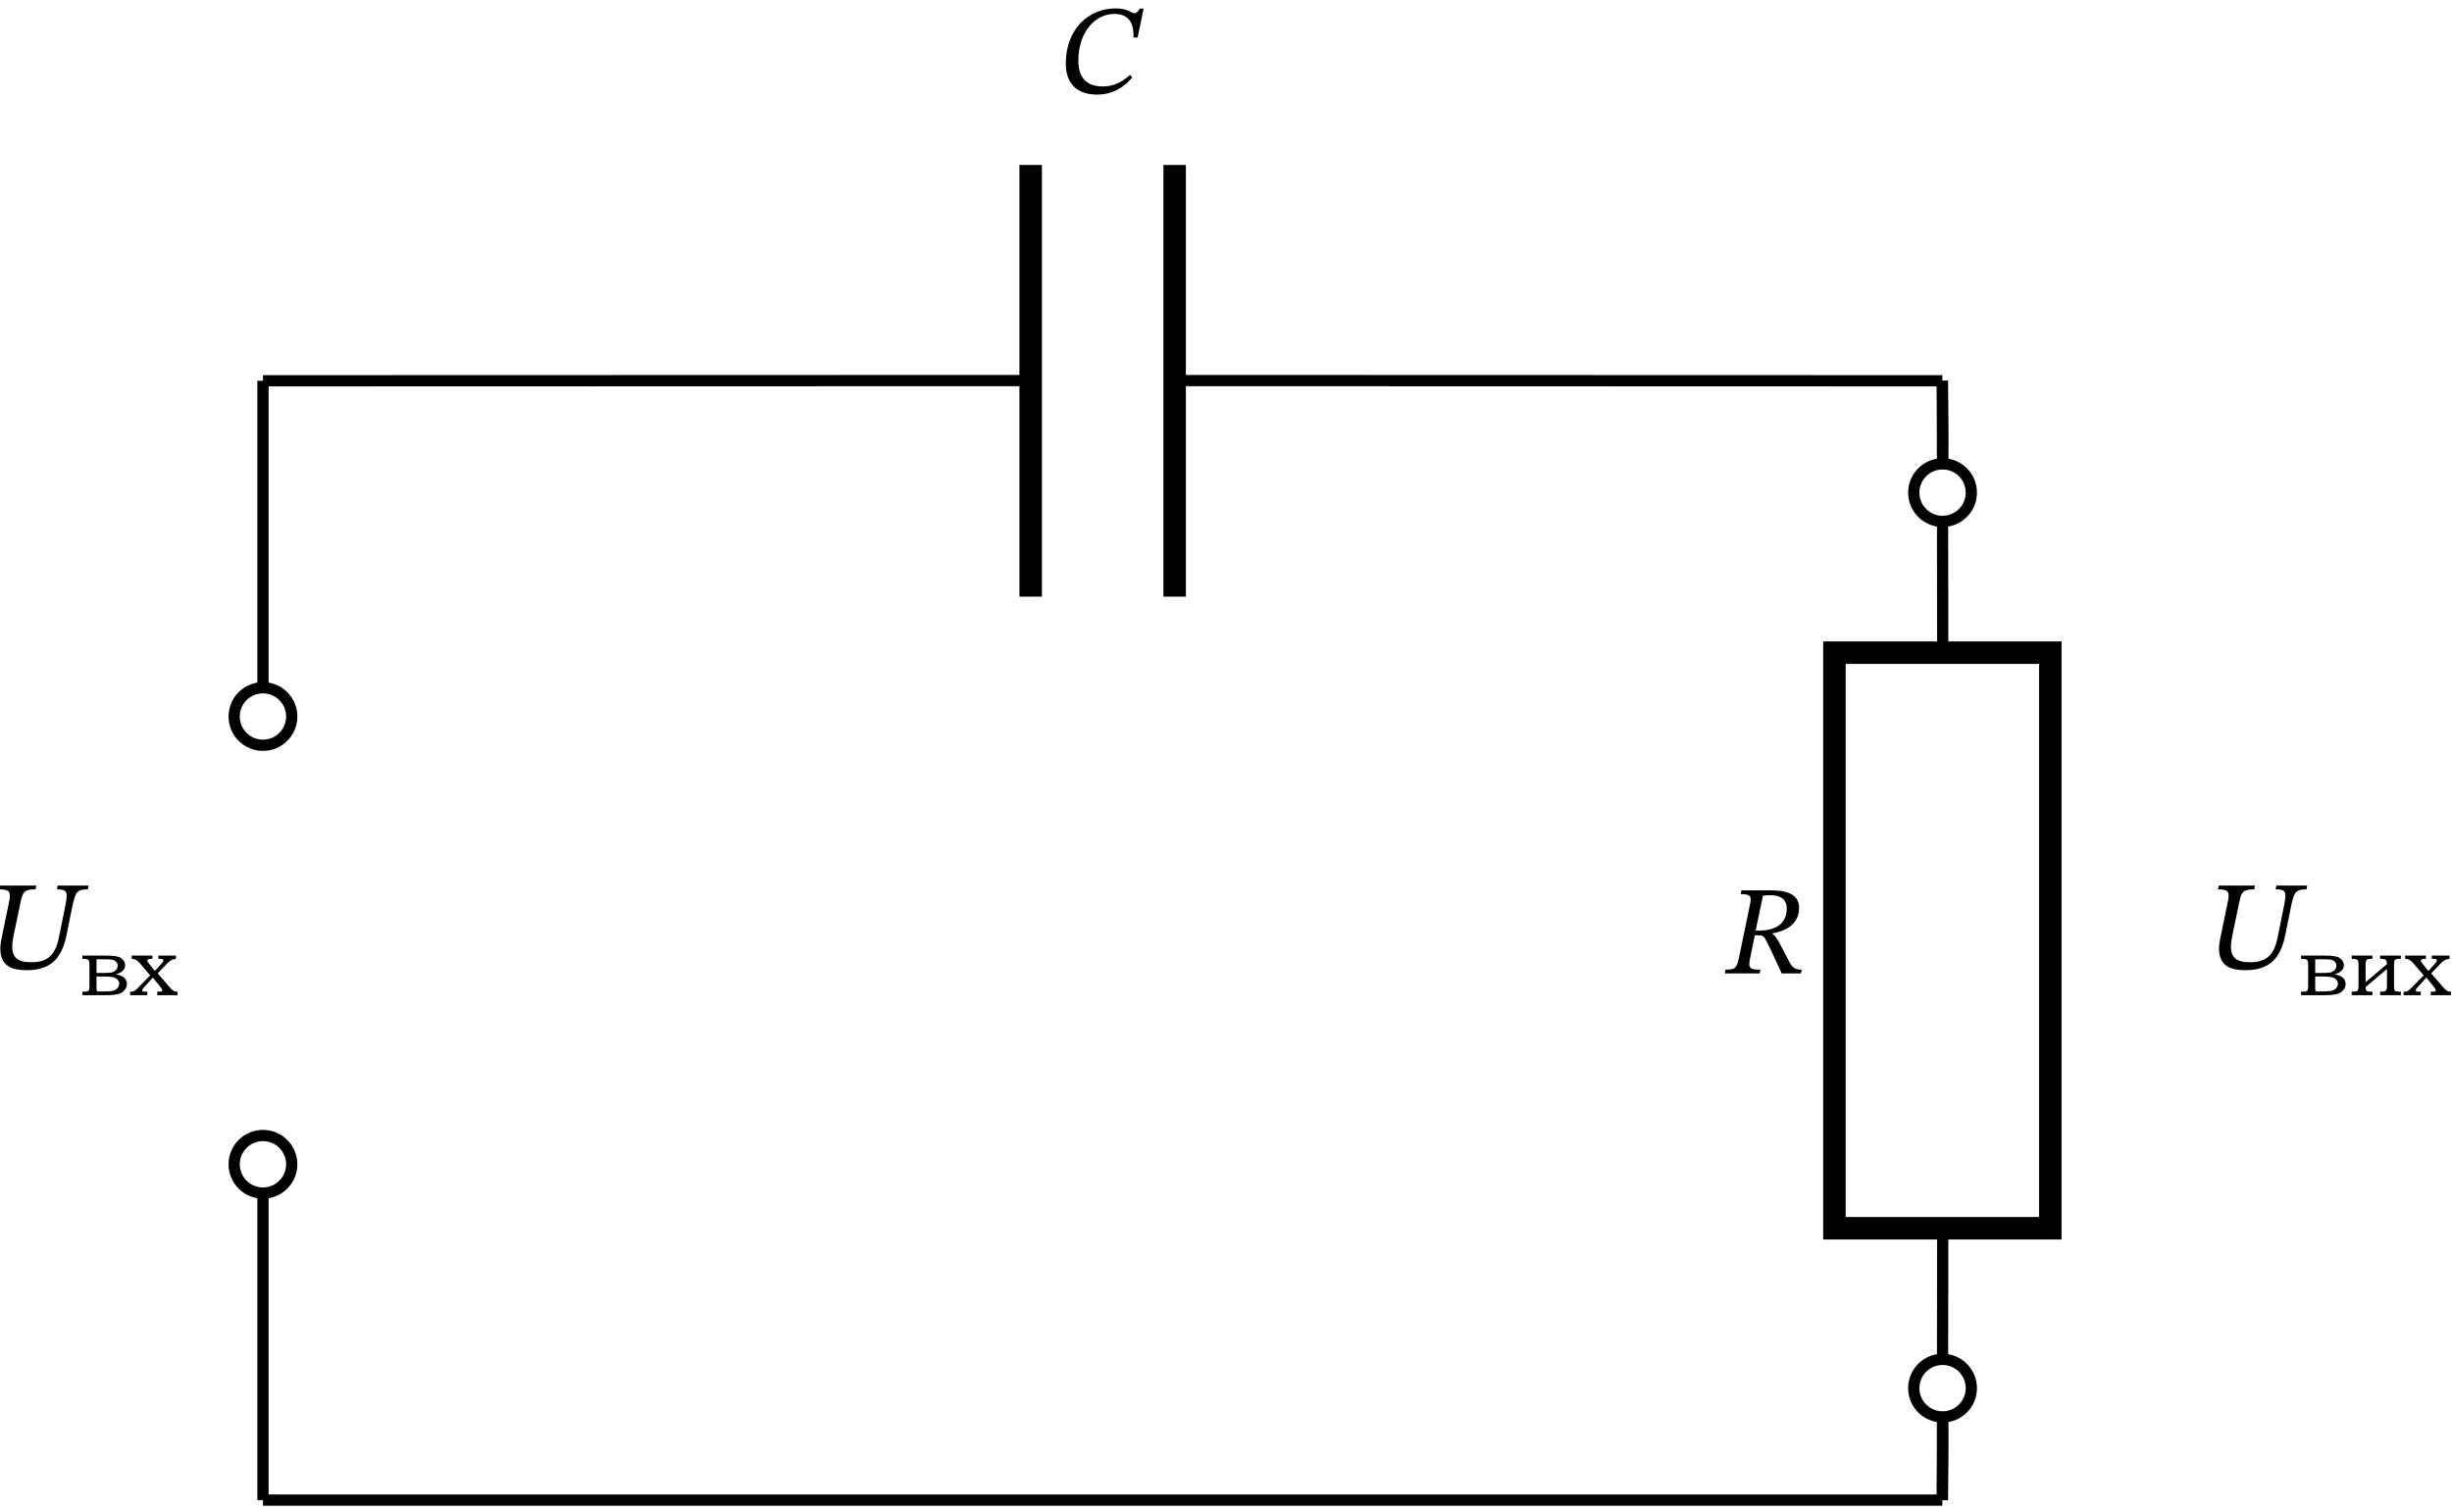
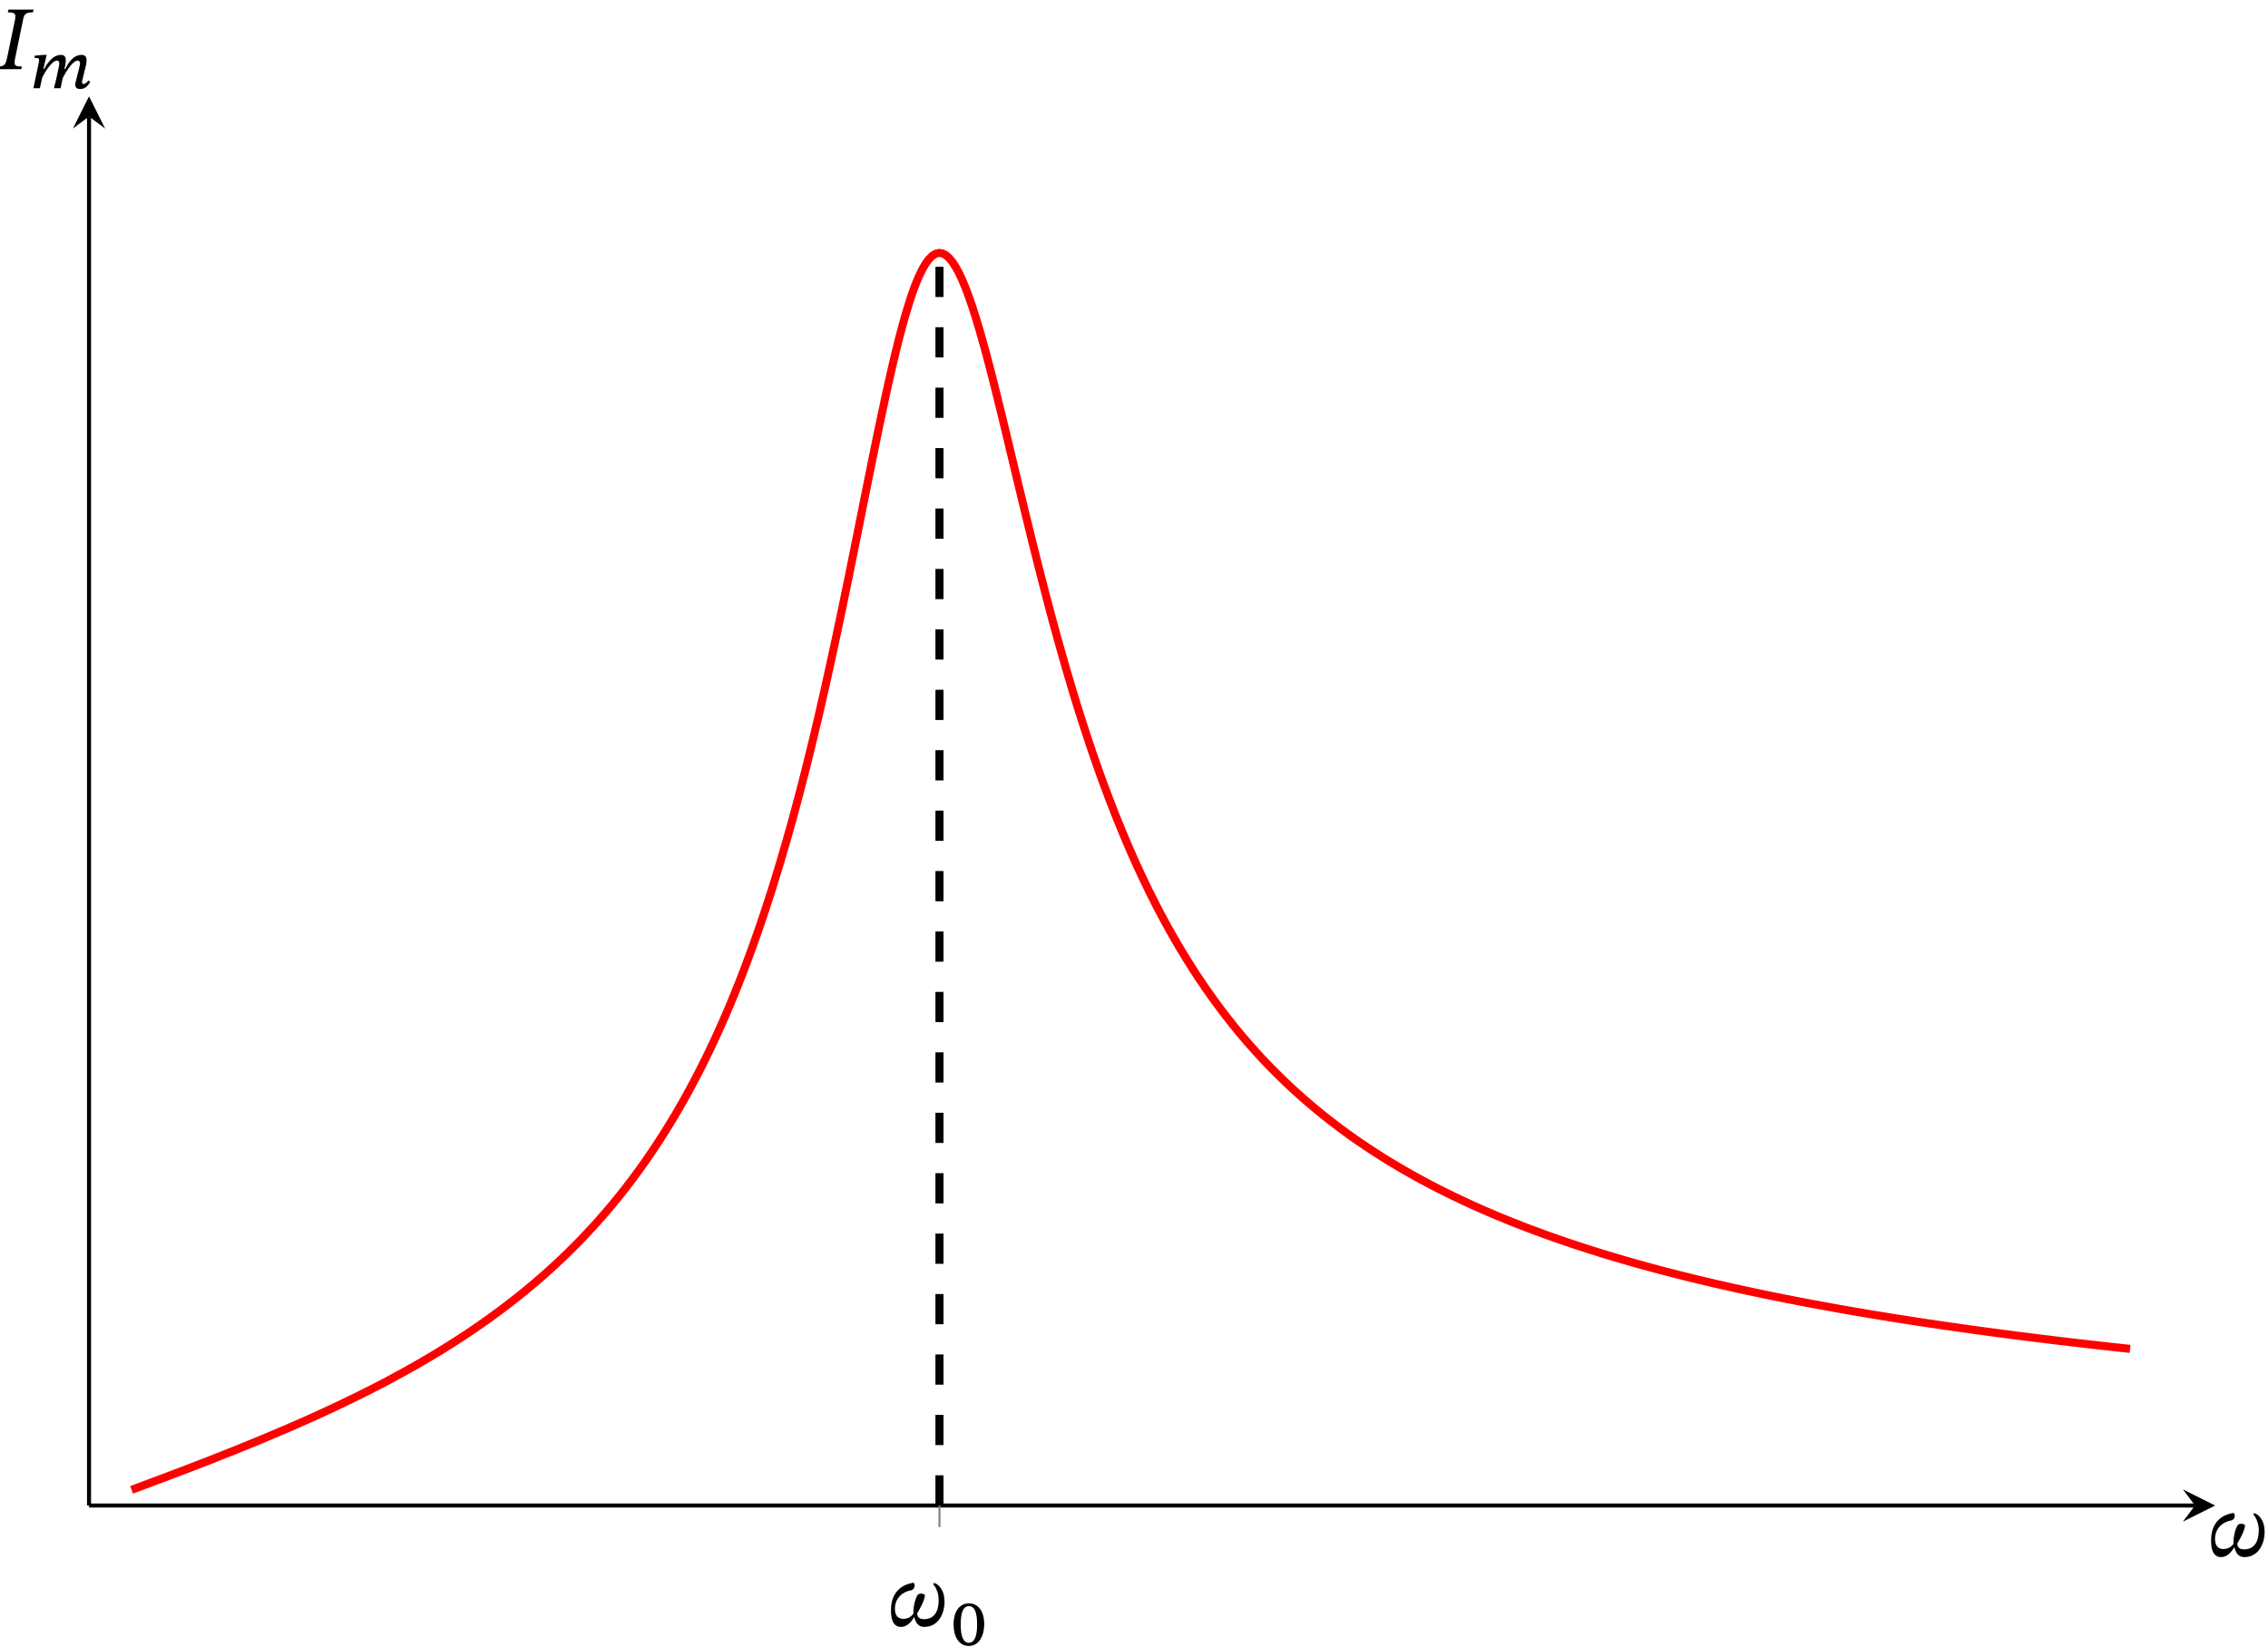
- <svg xmlns="http://www.w3.org/2000/svg" xmlns:xlink="http://www.w3.org/1999/xlink" width="173.844pt" height="107.2pt" viewBox="0 0 173.844 107.2" version="1.2">
+ <svg xmlns="http://www.w3.org/2000/svg" xmlns:xlink="http://www.w3.org/1999/xlink" width="224.316pt" height="162.892pt" viewBox="0 0 224.316 162.892" version="1.2">
  <defs>
    <g>
      <symbol overflow="visible" id="glyph0-0">
        <path style="stroke:none;" d="M 5.344 1.516 L 5.344 -7.047 L 0.094 -7.047 L 0.094 1.516 Z M 4.875 1.047 L 0.547 1.047 L 0.547 -6.578 L 4.875 -6.578 Z M 2.875 -1.531 L 2.875 -1.672 C 2.875 -2.641 4.312 -3.344 4.312 -4.656 C 4.312 -5.594 3.531 -6 2.656 -6 C 1.75 -6 1.125 -5.484 1.125 -4.766 C 1.125 -4.344 1.297 -4.141 1.594 -4.141 C 1.797 -4.141 1.984 -4.25 1.984 -4.531 C 1.984 -4.875 1.797 -4.875 1.797 -5.172 C 1.797 -5.453 2.047 -5.656 2.578 -5.656 C 3.141 -5.656 3.5 -5.344 3.5 -4.641 C 3.5 -3.25 2.516 -2.922 2.516 -1.766 L 2.516 -1.531 Z M 3.203 -0.438 C 3.203 -0.703 3.016 -0.953 2.703 -0.953 C 2.375 -0.953 2.172 -0.719 2.172 -0.438 C 2.172 -0.141 2.344 0.078 2.703 0.078 C 3.016 0.078 3.203 -0.141 3.203 -0.438 Z M 3.203 -0.438 " />
      </symbol>
      <symbol overflow="visible" id="glyph0-1">
-         <path style="stroke:none;" d="M 5.078 -1.297 C 4.484 -0.75 3.859 -0.484 3.156 -0.484 C 1.969 -0.484 1.422 -1.125 1.422 -2.328 C 1.422 -4.297 2.578 -5.625 3.969 -5.625 C 4.859 -5.625 5.375 -5.141 5.328 -3.953 L 5.625 -3.953 L 6.047 -6 L 5.781 -6 C 5.641 -5.797 5.547 -5.672 5.406 -5.672 C 5.188 -5.672 4.953 -6.016 4.047 -6.016 C 2.219 -6.016 0.531 -4.625 0.531 -2.094 C 0.531 -0.922 1.109 0.094 2.734 0.094 C 3.859 0.094 4.641 -0.406 5.25 -1.125 Z M 5.078 -1.297 " />
+         <path style="stroke:none;" d="M 2.875 -1.25 C 3.25 -1.859 3.594 -2.562 3.641 -3.031 C 3.641 -3.109 3.469 -3.203 3.281 -3.203 C 3.141 -3.203 2.969 -3.156 2.922 -3.078 C 2.641 -2.641 2.5 -1.844 2.5 -1.469 C 2.5 -1.391 2.5 -1.297 2.5 -1.219 C 2.375 -1.047 2.078 -0.703 1.5 -0.703 C 1.047 -0.703 0.672 -0.953 0.672 -1.703 C 0.672 -2.656 1.312 -3.359 2.281 -3.531 C 2.484 -3.578 2.625 -3.781 2.625 -3.984 C 2.625 -4.109 2.578 -4.203 2.516 -4.281 C 0.766 -4 0.281 -2.734 0.281 -1.562 C 0.281 -0.578 0.531 0.094 1.281 0.094 C 1.844 0.094 2.266 -0.359 2.562 -0.859 L 2.594 -0.859 C 2.75 -0.234 3.047 0.094 3.562 0.094 C 4.984 0.094 5.578 -1.234 5.578 -2.406 C 5.578 -3.641 4.891 -4.203 4.531 -4.25 L 4.453 -4.125 C 4.609 -3.984 5 -3.406 5 -2.547 C 5 -1.469 4.578 -0.672 3.547 -0.672 C 3.016 -0.672 2.875 -0.953 2.875 -1.25 Z M 2.875 -1.25 " />
      </symbol>
      <symbol overflow="visible" id="glyph0-2">
-         <path style="stroke:none;" d="M 5.188 -4.656 C 5.188 -5.531 4.453 -5.891 3.203 -5.891 L 1.094 -5.891 L 1.047 -5.625 C 1.766 -5.625 1.812 -5.453 1.719 -4.953 L 0.922 -1.109 C 0.766 -0.359 0.641 -0.266 -0.031 -0.266 L -0.078 0 L 2.391 0 L 2.438 -0.266 C 1.672 -0.266 1.562 -0.375 1.719 -1.109 L 2.047 -2.703 L 2.25 -2.703 C 2.562 -2.703 2.688 -2.656 2.812 -2.406 C 3.094 -1.859 3.281 -1.484 3.953 0 L 5.312 0 L 5.375 -0.266 C 4.953 -0.266 4.75 -0.375 4.547 -0.719 C 3.812 -2.109 3.625 -2.578 3.312 -2.797 L 3.312 -2.844 C 4.094 -2.984 5.188 -3.391 5.188 -4.656 Z M 2.625 -5.516 C 2.828 -5.531 2.922 -5.547 3.141 -5.547 C 4.031 -5.547 4.312 -5.109 4.312 -4.625 C 4.312 -3.469 3.469 -3.062 2.391 -3.031 L 2.109 -3.047 Z M 2.625 -5.516 " />
-       </symbol>
-       <symbol overflow="visible" id="glyph0-3">
-         <path style="stroke:none;" d="M 7.188 -5.891 L 5 -5.891 L 4.953 -5.625 C 5.703 -5.625 5.734 -5.422 5.547 -4.469 L 5.094 -2.219 C 4.844 -0.984 4.312 -0.453 3.141 -0.453 C 2.141 -0.453 1.781 -0.812 1.781 -1.578 C 1.781 -1.75 1.812 -2.016 1.859 -2.25 L 2.391 -4.797 C 2.531 -5.469 2.688 -5.625 3.438 -5.625 L 3.484 -5.891 L 0.922 -5.891 L 0.859 -5.625 C 1.562 -5.625 1.703 -5.469 1.578 -4.828 L 1.047 -2.25 C 0.984 -1.953 0.938 -1.672 0.938 -1.438 C 0.938 -0.375 1.5 0.109 2.797 0.109 C 4.5 0.109 5.281 -0.703 5.625 -2.344 L 6.062 -4.5 C 6.266 -5.422 6.375 -5.625 7.141 -5.625 Z M 7.188 -5.891 " />
+         <path style="stroke:none;" d="M 0.938 -1.172 C 0.766 -0.391 0.656 -0.266 -0.062 -0.266 L -0.109 0 L 2.328 0 L 2.391 -0.266 C 1.828 -0.266 1.672 -0.328 1.672 -0.656 C 1.672 -0.797 1.688 -0.953 1.734 -1.141 L 2.469 -4.703 C 2.594 -5.406 2.688 -5.625 3.484 -5.625 L 3.547 -5.891 L 1.062 -5.891 L 1 -5.625 C 1.828 -5.625 1.828 -5.406 1.672 -4.703 Z M 0.938 -1.172 " />
      </symbol>
      <symbol overflow="visible" id="glyph1-0">
-         <path style="stroke:none;" d="M 0.75 0 L 0.75 -3.734 L 3.734 -3.734 L 3.734 0 Z M 0.844 -0.094 L 3.641 -0.094 L 3.641 -3.641 L 0.844 -3.641 Z M 0.844 -0.094 " />
+         <path style="stroke:none;" d="M 3.562 1.016 L 3.562 -4.703 L 0.062 -4.703 L 0.062 1.016 Z M 3.25 0.688 L 0.359 0.688 L 0.359 -4.391 L 3.25 -4.391 Z M 1.922 -1.016 L 1.922 -1.109 C 1.922 -1.766 2.875 -2.234 2.875 -3.109 C 2.875 -3.734 2.359 -4 1.766 -4 C 1.172 -4 0.75 -3.656 0.75 -3.172 C 0.75 -2.891 0.875 -2.766 1.062 -2.766 C 1.203 -2.766 1.328 -2.844 1.328 -3.016 C 1.328 -3.25 1.203 -3.25 1.203 -3.453 C 1.203 -3.641 1.359 -3.781 1.719 -3.781 C 2.094 -3.781 2.344 -3.562 2.344 -3.094 C 2.344 -2.172 1.672 -1.953 1.672 -1.172 L 1.672 -1.016 Z M 2.141 -0.281 C 2.141 -0.469 2.016 -0.641 1.812 -0.641 C 1.578 -0.641 1.453 -0.484 1.453 -0.281 C 1.453 -0.094 1.562 0.047 1.797 0.047 C 2.016 0.047 2.141 -0.094 2.141 -0.281 Z M 2.141 -0.281 " />
      </symbol>
      <symbol overflow="visible" id="glyph1-1">
-         <path style="stroke:none;" d="M 0.203 0 L 0.203 -0.25 L 0.281 -0.25 C 0.426 -0.25 0.523 -0.258 0.578 -0.281 C 0.629 -0.301 0.66 -0.332 0.672 -0.375 C 0.691 -0.426 0.703 -0.547 0.703 -0.734 L 0.703 -2.094 C 0.703 -2.27 0.691 -2.379 0.672 -2.422 C 0.66 -2.473 0.629 -2.508 0.578 -2.531 C 0.523 -2.562 0.426 -2.578 0.281 -2.578 L 0.203 -2.578 L 0.203 -2.812 L 1.812 -2.812 C 2.195 -2.812 2.473 -2.789 2.641 -2.75 C 2.816 -2.719 2.957 -2.645 3.062 -2.531 C 3.176 -2.414 3.234 -2.281 3.234 -2.125 C 3.234 -1.969 3.172 -1.832 3.047 -1.719 C 2.922 -1.602 2.758 -1.523 2.562 -1.484 C 3.094 -1.398 3.359 -1.164 3.359 -0.781 C 3.359 -0.582 3.258 -0.398 3.062 -0.234 C 2.875 -0.078 2.488 0 1.906 0 Z M 1.203 -2.547 L 1.203 -1.578 L 1.703 -1.578 C 1.953 -1.578 2.141 -1.586 2.266 -1.609 C 2.391 -1.641 2.492 -1.695 2.578 -1.781 C 2.66 -1.863 2.703 -1.973 2.703 -2.109 C 2.703 -2.211 2.664 -2.301 2.594 -2.375 C 2.52 -2.445 2.43 -2.492 2.328 -2.516 C 2.234 -2.535 2.062 -2.547 1.812 -2.547 Z M 1.203 -1.328 L 1.203 -0.5 C 1.203 -0.395 1.211 -0.328 1.234 -0.297 C 1.254 -0.273 1.316 -0.266 1.422 -0.266 L 1.734 -0.266 C 2.016 -0.266 2.223 -0.281 2.359 -0.312 C 2.492 -0.344 2.602 -0.406 2.688 -0.5 C 2.77 -0.594 2.812 -0.695 2.812 -0.812 C 2.812 -0.926 2.77 -1.023 2.688 -1.109 C 2.602 -1.203 2.488 -1.258 2.344 -1.281 C 2.207 -1.312 2.004 -1.328 1.734 -1.328 Z M 1.203 -1.328 " />
+         <path style="stroke:none;" d="M 3.328 -2.062 C 3.328 -3.391 2.688 -4.125 1.812 -4.125 C 0.953 -4.125 0.297 -3.391 0.297 -2.047 C 0.297 -0.891 0.781 0.094 1.812 0.094 C 2.844 0.094 3.328 -0.969 3.328 -2.062 Z M 2.625 -2 C 2.625 -0.812 2.328 -0.219 1.812 -0.219 C 1.281 -0.219 1 -0.797 1 -2.031 C 1 -3.266 1.281 -3.844 1.812 -3.844 C 2.359 -3.844 2.625 -3.281 2.625 -2 Z M 2.625 -2 " />
      </symbol>
      <symbol overflow="visible" id="glyph1-2">
-         <path style="stroke:none;" d="M 0.109 -2.812 L 1.578 -2.812 L 1.578 -2.578 L 1.469 -2.578 C 1.414 -2.578 1.363 -2.566 1.312 -2.547 C 1.281 -2.547 1.254 -2.531 1.234 -2.5 C 1.223 -2.477 1.219 -2.461 1.219 -2.453 C 1.219 -2.398 1.254 -2.332 1.328 -2.25 L 1.75 -1.719 L 2.234 -2.25 C 2.316 -2.344 2.359 -2.414 2.359 -2.469 C 2.359 -2.5 2.344 -2.523 2.312 -2.547 C 2.281 -2.566 2.219 -2.578 2.125 -2.578 L 2 -2.578 L 2 -2.812 L 3.25 -2.812 L 3.25 -2.578 C 3.133 -2.566 3.031 -2.539 2.938 -2.5 C 2.852 -2.457 2.75 -2.375 2.625 -2.25 L 1.953 -1.547 L 2.781 -0.594 L 2.812 -0.562 C 2.895 -0.457 2.988 -0.367 3.094 -0.297 C 3.145 -0.266 3.234 -0.25 3.359 -0.25 L 3.359 0 L 1.922 0 L 1.922 -0.25 L 2.047 -0.25 C 2.141 -0.25 2.195 -0.254 2.219 -0.266 C 2.258 -0.285 2.281 -0.316 2.281 -0.359 C 2.281 -0.398 2.234 -0.477 2.141 -0.594 L 1.609 -1.25 L 1.016 -0.594 L 0.969 -0.531 L 0.938 -0.5 C 0.883 -0.445 0.859 -0.398 0.859 -0.359 C 0.859 -0.316 0.875 -0.285 0.906 -0.266 C 0.938 -0.254 1.004 -0.25 1.109 -0.25 L 1.219 -0.25 L 1.219 0 L 0 0 L 0 -0.25 C 0.094 -0.25 0.164 -0.254 0.219 -0.266 C 0.27 -0.285 0.32 -0.316 0.375 -0.359 C 0.469 -0.43 0.531 -0.488 0.562 -0.531 L 1.422 -1.406 L 0.703 -2.25 C 0.609 -2.352 0.531 -2.426 0.469 -2.469 C 0.414 -2.508 0.363 -2.535 0.312 -2.547 C 0.27 -2.566 0.203 -2.578 0.109 -2.578 Z M 0.109 -2.812 " />
-       </symbol>
-       <symbol overflow="visible" id="glyph1-3">
-         <path style="stroke:none;" d="M 0.203 0 L 0.203 -0.25 L 0.281 -0.25 C 0.414 -0.25 0.508 -0.258 0.562 -0.281 C 0.613 -0.301 0.645 -0.332 0.656 -0.375 C 0.676 -0.426 0.688 -0.547 0.688 -0.734 L 0.688 -2.094 C 0.688 -2.27 0.676 -2.379 0.656 -2.422 C 0.645 -2.473 0.613 -2.508 0.562 -2.531 C 0.508 -2.562 0.414 -2.578 0.281 -2.578 L 0.203 -2.578 L 0.203 -2.812 L 1.672 -2.812 L 1.672 -2.578 L 1.594 -2.578 C 1.457 -2.578 1.363 -2.566 1.312 -2.547 C 1.27 -2.523 1.238 -2.484 1.219 -2.422 C 1.195 -2.367 1.188 -2.27 1.188 -2.125 L 1.188 -0.922 L 2.703 -2.203 C 2.703 -2.328 2.676 -2.422 2.625 -2.484 C 2.582 -2.547 2.473 -2.578 2.297 -2.578 L 2.219 -2.578 L 2.219 -2.812 L 3.688 -2.812 L 3.688 -2.578 L 3.578 -2.578 C 3.422 -2.578 3.316 -2.551 3.266 -2.5 C 3.223 -2.445 3.203 -2.332 3.203 -2.156 L 3.203 -0.672 C 3.203 -0.484 3.223 -0.363 3.266 -0.312 C 3.316 -0.27 3.422 -0.25 3.578 -0.25 L 3.688 -0.25 L 3.688 0 L 2.219 0 L 2.219 -0.25 L 2.297 -0.25 C 2.441 -0.25 2.547 -0.27 2.609 -0.312 C 2.672 -0.352 2.703 -0.477 2.703 -0.688 L 2.703 -1.859 L 1.188 -0.578 C 1.188 -0.473 1.203 -0.395 1.234 -0.344 C 1.266 -0.301 1.301 -0.273 1.344 -0.266 C 1.383 -0.254 1.469 -0.25 1.594 -0.25 L 1.672 -0.25 L 1.672 0 Z M 0.203 0 " />
+         <path style="stroke:none;" d="M 3.141 0 L 3.359 -1.016 C 3.656 -1.609 4.344 -2.734 4.828 -2.734 C 5.016 -2.734 5.062 -2.594 5.062 -2.406 C 5.062 -2.328 4.984 -2.047 4.953 -1.891 L 4.625 -0.594 C 4.609 -0.531 4.594 -0.422 4.594 -0.344 C 4.594 -0.156 4.656 0.078 5.094 0.078 C 5.688 0.078 5.953 -0.438 6.078 -0.625 L 5.891 -0.766 C 5.797 -0.641 5.625 -0.422 5.406 -0.422 C 5.312 -0.422 5.266 -0.484 5.266 -0.562 C 5.266 -0.609 5.266 -0.672 5.266 -0.672 L 5.656 -2.297 C 5.672 -2.422 5.719 -2.609 5.719 -2.766 C 5.719 -3.031 5.625 -3.297 5.219 -3.297 C 4.328 -3.297 3.828 -2.359 3.609 -1.906 L 3.516 -1.906 L 3.609 -2.297 C 3.609 -2.297 3.656 -2.562 3.656 -2.766 C 3.656 -3.031 3.578 -3.297 3.188 -3.297 C 2.281 -3.297 1.719 -2.266 1.516 -1.906 L 1.438 -1.906 L 1.766 -3.297 L 1.453 -3.297 L 0.578 -3.219 L 0.578 -2.984 C 0.578 -2.984 0.688 -3 0.766 -3 C 0.969 -3 1.016 -2.906 1.016 -2.781 C 1.016 -2.672 0.984 -2.531 0.984 -2.531 L 0.453 0 L 1.094 0 L 1.328 -1.062 C 1.688 -1.766 2.328 -2.734 2.781 -2.734 C 2.969 -2.734 3.016 -2.594 3.016 -2.406 C 3.016 -2.359 3 -2.25 2.984 -2.188 C 2.828 -1.453 2.688 -0.734 2.484 0 Z M 3.141 0 " />
      </symbol>
    </g>
    <clipPath id="clip1">
-       <path d="M 126 15 L 150 15 L 150 106.801 L 126 106.801 Z M 126 15 " />
+       <path d="M 94 158 L 98 158 L 98 162.84 L 94 162.84 Z M 94 158 " />
    </clipPath>
    <clipPath id="clip2">
-       <path d="M 18 105 L 139 105 L 139 106.801 L 18 106.801 Z M 18 105 " />
-     </clipPath>
-     <clipPath id="clip3">
-       <path d="M 18 82 L 20 82 L 20 106.801 L 18 106.801 Z M 18 82 " />
-     </clipPath>
-     <clipPath id="clip4">
-       <path d="M 126 87 L 150 87 L 150 106.801 L 126 106.801 Z M 126 87 " />
-     </clipPath>
-     <clipPath id="clip5">
-       <path d="M 124 85 L 152 85 L 152 106.801 L 124 106.801 Z M 124 85 " />
-     </clipPath>
-     <clipPath id="clip6">
-       <path d="M 163 67 L 173.766 67 L 173.766 71 L 163 71 Z M 163 67 " />
+       <path d="M 218 149 L 223.973 149 L 223.973 155 L 218 155 Z M 218 149 " />
    </clipPath>
  </defs>
  <g id="surface1">
-     <path style="fill:none;stroke-width:0.797;stroke-linecap:butt;stroke-linejoin:miter;stroke:rgb(0%,0%,0%);stroke-opacity:1;stroke-miterlimit:10;" d="M 0.001 79.38 L 54.446 79.396 M 64.653 79.396 L 119.067 79.38 " transform="matrix(1,0,0,-1,18.644,106.384)" />
-     <path style="fill:none;stroke-width:1.594;stroke-linecap:butt;stroke-linejoin:miter;stroke:rgb(0%,0%,0%);stroke-opacity:1;stroke-miterlimit:10;" d="M 54.43 94.685 L 54.43 64.072 M 64.637 94.685 L 64.637 64.072 " transform="matrix(1,0,0,-1,18.644,106.384)" />
+     <path style="fill:none;stroke-width:0.399;stroke-linecap:butt;stroke-linejoin:miter;stroke:rgb(0%,0%,0%);stroke-opacity:1;stroke-miterlimit:10;" d="M -0 0.002 L 208.293 0.002 " transform="matrix(1,0,0,-1,8.805,148.947)" />
+     <path style=" stroke:none;fill-rule:nonzero;fill:rgb(0%,0%,0%);fill-opacity:1;" d="M 219.09 148.945 L 215.902 147.352 L 217.098 148.945 L 215.902 150.539 " />
+     <path style="fill:none;stroke-width:0.399;stroke-linecap:butt;stroke-linejoin:miter;stroke:rgb(0%,0%,0%);stroke-opacity:1;stroke-miterlimit:10;" d="M -0 0.002 L -0 137.424 " transform="matrix(1,0,0,-1,8.805,148.947)" />
+     <path style=" stroke:none;fill-rule:nonzero;fill:rgb(0%,0%,0%);fill-opacity:1;" d="M 8.805 9.531 L 7.211 12.719 L 8.805 11.523 L 10.398 12.719 " />
+     <path style="fill:none;stroke-width:0.199;stroke-linecap:butt;stroke-linejoin:miter;stroke:rgb(50%,50%,50%);stroke-opacity:1;stroke-miterlimit:10;" d="M 84.113 -2.127 L 84.113 2.127 " transform="matrix(1,0,0,-1,8.805,148.947)" />
    <g style="fill:rgb(0%,0%,0%);fill-opacity:1;">
-       <use xlink:href="#glyph0-1" x="75.033" y="6.613" />
+       <use xlink:href="#glyph0-1" x="87.84" y="160.862" />
    </g>
    <g clip-path="url(#clip1)" clip-rule="nonzero">
-       <path style="fill:none;stroke-width:0.797;stroke-linecap:butt;stroke-linejoin:miter;stroke:rgb(0%,0%,0%);stroke-opacity:1;stroke-miterlimit:10;" d="M 119.067 79.38 L 119.094 60.114 M 119.094 19.282 L 119.067 0.001 " transform="matrix(1,0,0,-1,18.644,106.384)" />
+       <g style="fill:rgb(0%,0%,0%);fill-opacity:1;">
+         <use xlink:href="#glyph1-1" x="94.017" y="162.745" />
+       </g>
    </g>
-     <path style="fill:none;stroke-width:1.594;stroke-linecap:butt;stroke-linejoin:miter;stroke:rgb(0%,0%,0%);stroke-opacity:1;stroke-miterlimit:10;" d="M 111.415 19.279 L 111.415 60.099 L 126.723 60.099 L 126.723 19.279 Z M 111.415 19.279 " transform="matrix(1,0,0,-1,18.644,106.384)" />
-     <g style="fill:rgb(0%,0%,0%);fill-opacity:1;">
-       <use xlink:href="#glyph0-2" x="122.367" y="69.032" />
-     </g>
+     <path style="fill:none;stroke-width:0.797;stroke-linecap:butt;stroke-linejoin:miter;stroke:rgb(0%,0%,0%);stroke-opacity:1;stroke-dasharray:2.989,2.989;stroke-miterlimit:10;" d="M 84.113 0.002 L 84.113 123.924 " transform="matrix(1,0,0,-1,8.805,148.947)" />
+     <path style="fill:none;stroke-width:0.797;stroke-linecap:butt;stroke-linejoin:miter;stroke:rgb(100%,0%,0%);stroke-opacity:1;stroke-miterlimit:10;" d="M 4.207 1.552 L 4.535 1.674 L 4.867 1.799 L 5.195 1.92 L 5.527 2.045 L 5.855 2.166 L 6.187 2.291 L 6.515 2.416 L 6.847 2.537 L 7.175 2.662 L 7.508 2.787 L 7.836 2.912 L 8.168 3.037 L 8.824 3.287 L 9.156 3.412 L 9.484 3.537 L 9.816 3.662 L 10.144 3.791 L 10.476 3.916 L 10.804 4.045 L 11.136 4.174 L 11.465 4.299 L 11.797 4.427 L 12.125 4.556 L 12.457 4.685 L 12.785 4.818 L 13.117 4.947 L 13.445 5.08 L 13.777 5.209 L 14.105 5.342 L 14.437 5.474 L 14.765 5.607 L 15.097 5.74 L 15.425 5.873 L 15.758 6.006 L 16.414 6.279 L 16.746 6.412 L 17.074 6.549 L 17.406 6.689 L 17.734 6.826 L 18.066 6.967 L 18.394 7.103 L 18.726 7.244 L 19.054 7.385 L 19.386 7.525 L 19.715 7.67 L 20.047 7.81 L 20.375 7.955 L 20.707 8.099 L 21.035 8.248 L 21.367 8.392 L 21.695 8.541 L 22.027 8.689 L 22.355 8.838 L 22.687 8.986 L 23.015 9.138 L 23.347 9.291 L 23.675 9.443 L 24.008 9.595 L 24.664 9.908 L 24.996 10.064 L 25.324 10.224 L 25.656 10.381 L 25.984 10.541 L 26.316 10.705 L 26.644 10.865 L 26.976 11.029 L 27.304 11.197 L 27.636 11.361 L 27.965 11.529 L 28.297 11.701 L 28.625 11.869 L 28.957 12.041 L 29.285 12.213 L 29.617 12.388 L 29.945 12.564 L 30.277 12.744 L 30.605 12.924 L 30.937 13.103 L 31.265 13.283 L 31.597 13.47 L 31.925 13.654 L 32.258 13.842 L 32.586 14.029 L 32.914 14.22 L 33.246 14.412 L 33.574 14.607 L 33.906 14.802 L 34.234 15.002 L 34.566 15.201 L 34.894 15.404 L 35.226 15.607 L 35.554 15.814 L 35.886 16.021 L 36.215 16.232 L 36.547 16.447 L 36.875 16.662 L 37.207 16.877 L 37.535 17.099 L 37.867 17.318 L 38.195 17.545 L 38.527 17.771 L 38.855 18.002 L 39.187 18.232 L 39.515 18.467 L 39.847 18.705 L 40.175 18.947 L 40.508 19.189 L 40.836 19.435 L 41.164 19.685 L 41.496 19.935 L 41.824 20.193 L 42.156 20.451 L 42.484 20.713 L 42.816 20.978 L 43.144 21.248 L 43.476 21.517 L 43.804 21.795 L 44.136 22.072 L 44.465 22.357 L 44.797 22.642 L 45.125 22.935 L 45.457 23.228 L 45.785 23.529 L 46.117 23.83 L 46.445 24.138 L 46.777 24.451 L 47.105 24.767 L 47.437 25.088 L 47.765 25.416 L 48.097 25.744 L 48.425 26.08 L 48.758 26.42 L 49.086 26.767 L 49.414 27.119 L 49.746 27.474 L 50.074 27.838 L 50.406 28.209 L 50.734 28.58 L 51.066 28.963 L 51.394 29.349 L 51.726 29.74 L 52.054 30.142 L 52.386 30.549 L 52.715 30.959 L 53.047 31.381 L 53.375 31.81 L 53.707 32.244 L 54.035 32.685 L 54.367 33.138 L 54.695 33.595 L 55.027 34.064 L 55.355 34.541 L 55.687 35.025 L 56.015 35.517 L 56.347 36.021 L 56.675 36.533 L 57.004 37.056 L 57.336 37.588 L 57.664 38.131 L 57.996 38.681 L 58.324 39.248 L 58.656 39.822 L 58.984 40.408 L 59.316 41.01 L 59.644 41.619 L 59.976 42.244 L 60.304 42.881 L 60.636 43.529 L 60.965 44.193 L 61.297 44.873 L 61.625 45.564 L 61.957 46.271 L 62.285 46.994 L 62.617 47.736 L 62.945 48.49 L 63.277 49.26 L 63.605 50.049 L 63.937 50.857 L 64.265 51.681 L 64.597 52.525 L 64.925 53.388 L 65.254 54.271 L 65.586 55.174 L 65.914 56.095 L 66.246 57.041 L 66.574 58.006 L 66.906 58.998 L 67.234 60.01 L 67.566 61.045 L 67.894 62.103 L 68.226 63.185 L 68.554 64.295 L 68.886 65.427 L 69.215 66.588 L 69.547 67.775 L 69.875 68.986 L 70.207 70.228 L 70.535 71.494 L 70.867 72.787 L 71.195 74.111 L 71.527 75.459 L 71.855 76.834 L 72.187 78.24 L 72.515 79.67 L 72.847 81.127 L 73.175 82.611 L 73.504 84.119 L 73.836 85.65 L 74.164 87.201 L 74.496 88.775 L 74.824 90.369 L 75.156 91.978 L 75.484 93.603 L 75.816 95.24 L 76.144 96.881 L 76.476 98.529 L 76.804 100.174 L 77.136 101.818 L 77.465 103.451 L 77.797 105.068 L 78.125 106.662 L 78.457 108.232 L 78.785 109.767 L 79.117 111.26 L 79.445 112.705 L 79.777 114.095 L 80.105 115.42 L 80.437 116.674 L 80.765 117.849 L 81.097 118.939 L 81.425 119.935 L 81.754 120.834 L 82.086 121.623 L 82.414 122.302 L 82.746 122.869 L 83.074 123.314 L 83.406 123.638 L 83.734 123.842 L 84.066 123.924 L 84.394 123.881 L 84.726 123.717 L 85.054 123.435 L 85.386 123.041 L 85.715 122.537 L 86.047 121.931 L 86.375 121.224 L 86.707 120.427 L 87.035 119.545 L 87.367 118.584 L 87.695 117.552 L 88.027 116.459 L 88.355 115.31 L 88.687 114.111 L 89.015 112.869 L 89.347 111.592 L 89.675 110.283 L 90.004 108.951 L 90.336 107.603 L 90.664 106.24 L 90.996 104.865 L 91.324 103.486 L 91.656 102.107 L 91.984 100.732 L 92.316 99.361 L 92.644 97.998 L 92.976 96.646 L 93.304 95.306 L 93.636 93.982 L 93.965 92.674 L 94.297 91.381 L 94.625 90.107 L 94.957 88.853 L 95.285 87.619 L 95.617 86.408 L 95.945 85.217 L 96.277 84.045 L 96.605 82.896 L 96.937 81.771 L 97.265 80.666 L 97.593 79.584 L 97.925 78.525 L 98.254 77.486 L 98.586 76.467 L 98.914 75.47 L 99.246 74.494 L 99.574 73.541 L 99.906 72.607 L 100.234 71.693 L 100.566 70.799 L 100.894 69.92 L 101.226 69.064 L 101.554 68.224 L 101.886 67.404 L 102.215 66.603 L 102.547 65.814 L 102.875 65.045 L 103.207 64.295 L 103.535 63.556 L 103.867 62.834 L 104.195 62.131 L 104.527 61.439 L 104.855 60.76 L 105.187 60.099 L 105.515 59.451 L 105.843 58.814 L 106.175 58.193 L 106.504 57.58 L 106.836 56.982 L 107.164 56.4 L 107.496 55.826 L 107.824 55.263 L 108.156 54.713 L 108.484 54.17 L 108.816 53.642 L 109.144 53.123 L 109.476 52.611 L 109.804 52.111 L 110.136 51.623 L 110.465 51.138 L 110.797 50.67 L 111.125 50.205 L 111.457 49.748 L 111.785 49.302 L 112.117 48.865 L 112.445 48.435 L 112.777 48.013 L 113.105 47.595 L 113.437 47.189 L 113.765 46.787 L 114.093 46.396 L 114.425 46.01 L 114.754 45.627 L 115.086 45.256 L 115.414 44.888 L 115.746 44.525 L 116.074 44.17 L 116.406 43.822 L 116.734 43.478 L 117.066 43.142 L 117.394 42.81 L 117.726 42.482 L 118.054 42.162 L 118.386 41.845 L 118.715 41.533 L 119.047 41.224 L 119.375 40.924 L 119.707 40.627 L 120.035 40.334 L 120.367 40.045 L 120.695 39.76 L 121.027 39.482 L 121.355 39.205 L 121.687 38.935 L 122.015 38.666 L 122.343 38.404 L 122.675 38.146 L 123.004 37.888 L 123.336 37.638 L 123.664 37.388 L 123.996 37.142 L 124.324 36.9 L 124.656 36.662 L 124.984 36.427 L 125.316 36.197 L 125.644 35.967 L 125.976 35.744 L 126.304 35.521 L 126.636 35.299 L 126.965 35.084 L 127.297 34.869 L 127.625 34.658 L 127.957 34.451 L 128.285 34.244 L 128.617 34.041 L 128.945 33.842 L 129.277 33.646 L 129.605 33.451 L 129.937 33.256 L 130.593 32.881 L 130.925 32.693 L 131.254 32.51 L 131.586 32.33 L 131.914 32.15 L 132.246 31.974 L 132.574 31.799 L 132.906 31.627 L 133.234 31.455 L 133.566 31.287 L 133.894 31.119 L 134.226 30.955 L 134.554 30.795 L 134.886 30.631 L 135.215 30.474 L 135.547 30.318 L 135.875 30.162 L 136.207 30.006 L 136.535 29.853 L 136.867 29.705 L 137.195 29.556 L 137.527 29.408 L 138.183 29.119 L 138.515 28.978 L 138.843 28.838 L 139.175 28.697 L 139.504 28.56 L 139.836 28.424 L 140.164 28.287 L 140.496 28.154 L 140.824 28.021 L 141.156 27.892 L 141.484 27.763 L 141.816 27.634 L 142.144 27.509 L 142.476 27.381 L 142.804 27.259 L 143.136 27.134 L 143.465 27.013 L 143.797 26.892 L 144.125 26.775 L 144.457 26.654 L 144.785 26.537 L 145.117 26.424 L 145.445 26.306 L 145.777 26.193 L 146.105 26.08 L 146.433 25.97 L 146.765 25.857 L 147.093 25.748 L 147.425 25.642 L 147.754 25.533 L 148.086 25.427 L 148.414 25.322 L 148.746 25.217 L 149.074 25.115 L 149.406 25.009 L 149.734 24.908 L 150.066 24.806 L 150.394 24.709 L 150.726 24.611 L 151.054 24.509 L 151.386 24.416 L 151.715 24.318 L 152.047 24.22 L 152.375 24.127 L 152.707 24.033 L 153.035 23.939 L 153.367 23.849 L 153.695 23.756 L 154.027 23.666 L 154.683 23.486 L 155.015 23.396 L 155.343 23.31 L 155.675 23.224 L 156.004 23.138 L 156.336 23.052 L 156.664 22.967 L 156.996 22.881 L 157.324 22.799 L 157.656 22.717 L 157.984 22.634 L 158.316 22.552 L 158.644 22.47 L 158.976 22.392 L 159.304 22.31 L 159.636 22.232 L 159.965 22.154 L 160.297 22.076 L 160.625 21.998 L 160.957 21.924 L 161.285 21.845 L 161.617 21.771 L 161.945 21.697 L 162.277 21.623 L 162.933 21.474 L 163.265 21.404 L 163.593 21.33 L 163.925 21.259 L 164.254 21.189 L 164.586 21.119 L 164.914 21.049 L 165.246 20.978 L 165.574 20.908 L 165.906 20.842 L 166.234 20.771 L 166.566 20.705 L 166.894 20.638 L 167.226 20.572 L 167.554 20.506 L 167.886 20.439 L 168.215 20.377 L 168.547 20.31 L 168.875 20.248 L 169.207 20.181 L 169.535 20.119 L 169.867 20.056 L 170.195 19.994 L 170.527 19.931 L 170.855 19.873 L 171.183 19.81 L 171.515 19.748 L 171.843 19.689 L 172.175 19.631 L 172.504 19.568 L 172.836 19.509 L 173.164 19.451 L 173.496 19.392 L 173.824 19.338 L 174.156 19.279 L 174.484 19.22 L 174.816 19.166 L 175.144 19.107 L 175.476 19.052 L 175.804 18.998 L 176.136 18.939 L 176.465 18.884 L 176.797 18.83 L 177.125 18.779 L 177.457 18.724 L 177.785 18.67 L 178.117 18.615 L 178.445 18.564 L 178.773 18.509 L 179.105 18.459 L 179.433 18.408 L 179.765 18.357 L 180.093 18.302 L 180.425 18.252 L 180.754 18.201 L 181.086 18.15 L 181.414 18.103 L 181.746 18.052 L 182.074 18.002 L 182.406 17.955 L 182.734 17.904 L 183.066 17.857 L 183.394 17.806 L 183.726 17.759 L 184.054 17.713 L 184.386 17.666 L 184.715 17.619 L 185.047 17.572 L 185.375 17.525 L 185.707 17.478 L 186.035 17.431 L 186.367 17.388 L 187.023 17.295 L 187.355 17.252 L 187.683 17.205 L 188.015 17.162 L 188.343 17.119 L 188.675 17.072 L 189.004 17.029 L 189.336 16.986 L 189.664 16.943 L 189.996 16.9 L 190.324 16.857 L 190.656 16.814 L 190.984 16.771 L 191.316 16.732 L 191.644 16.689 L 191.976 16.646 L 192.304 16.607 L 192.636 16.564 L 192.965 16.525 L 193.297 16.482 L 193.625 16.443 L 193.957 16.404 L 194.285 16.361 L 194.617 16.322 L 195.273 16.244 L 195.605 16.205 L 195.933 16.166 L 196.265 16.127 L 196.593 16.088 L 196.925 16.049 L 197.254 16.013 L 197.586 15.974 L 197.914 15.935 L 198.246 15.9 L 198.574 15.861 L 198.906 15.826 L 199.234 15.787 L 199.566 15.752 L 199.894 15.713 L 200.226 15.677 L 200.554 15.642 L 200.886 15.603 L 201.215 15.568 L 201.547 15.533 L 201.875 15.498 " transform="matrix(1,0,0,-1,8.805,148.947)" />
    <g clip-path="url(#clip2)" clip-rule="nonzero">
-       <path style="fill:none;stroke-width:0.797;stroke-linecap:butt;stroke-linejoin:miter;stroke:rgb(0%,0%,0%);stroke-opacity:1;stroke-miterlimit:10;" d="M 0.001 0.001 L 119.067 0.001 " transform="matrix(1,0,0,-1,18.644,106.384)" />
-     </g>
-     <path style="fill:none;stroke-width:0.797;stroke-linecap:butt;stroke-linejoin:miter;stroke:rgb(0%,0%,0%);stroke-opacity:1;stroke-miterlimit:10;" d="M 0.001 79.38 L 0.001 67.489 M 0.001 67.489 L 0.001 55.572 " transform="matrix(1,0,0,-1,18.644,106.384)" />
-     <path style="fill-rule:nonzero;fill:rgb(100%,100%,100%);fill-opacity:1;stroke-width:0.797;stroke-linecap:butt;stroke-linejoin:miter;stroke:rgb(0%,0%,0%);stroke-opacity:1;stroke-miterlimit:10;" d="M 2.04 55.572 C 2.04 56.697 1.126 57.611 0.001 57.611 C -1.128 57.611 -2.042 56.697 -2.042 55.572 C -2.042 54.443 -1.128 53.532 0.001 53.532 C 1.126 53.532 2.04 54.443 2.04 55.572 Z M 2.04 55.572 " transform="matrix(1,0,0,-1,18.644,106.384)" />
-     <g clip-path="url(#clip3)" clip-rule="nonzero">
-       <path style="fill:none;stroke-width:0.797;stroke-linecap:butt;stroke-linejoin:miter;stroke:rgb(0%,0%,0%);stroke-opacity:1;stroke-miterlimit:10;" d="M 0.001 0.001 L 0.001 11.911 M 0.001 11.911 L 0.001 23.818 " transform="matrix(1,0,0,-1,18.644,106.384)" />
-     </g>
-     <path style="fill-rule:nonzero;fill:rgb(100%,100%,100%);fill-opacity:1;stroke-width:0.797;stroke-linecap:butt;stroke-linejoin:miter;stroke:rgb(0%,0%,0%);stroke-opacity:1;stroke-miterlimit:10;" d="M 2.04 23.818 C 2.04 24.943 1.126 25.857 0.001 25.857 C -1.128 25.857 -2.042 24.943 -2.042 23.818 C -2.042 22.689 -1.128 21.775 0.001 21.775 C 1.126 21.775 2.04 22.689 2.04 23.818 Z M 2.04 23.818 " transform="matrix(1,0,0,-1,18.644,106.384)" />
-     <g style="fill:rgb(0%,0%,0%);fill-opacity:1;">
-       <use xlink:href="#glyph0-3" x="-0.915" y="68.694" />
+       <g style="fill:rgb(0%,0%,0%);fill-opacity:1;">
+         <use xlink:href="#glyph0-1" x="218.404" y="153.954" />
+       </g>
    </g>
    <g style="fill:rgb(0%,0%,0%);fill-opacity:1;">
-       <use xlink:href="#glyph1-1" x="5.639" y="70.577" />
-       <use xlink:href="#glyph1-2" x="9.226" y="70.577" />
-     </g>
-     <path style="fill:none;stroke-width:0.797;stroke-linecap:butt;stroke-linejoin:miter;stroke:rgb(0%,0%,0%);stroke-opacity:1;stroke-miterlimit:10;" d="M 119.067 79.38 L 119.102 75.431 M 119.102 75.431 L 119.083 71.45 " transform="matrix(1,0,0,-1,18.644,106.384)" />
-     <path style="fill-rule:nonzero;fill:rgb(100%,100%,100%);fill-opacity:1;stroke-width:0.797;stroke-linecap:butt;stroke-linejoin:miter;stroke:rgb(0%,0%,0%);stroke-opacity:1;stroke-miterlimit:10;" d="M 121.122 71.45 C 121.122 72.575 120.208 73.489 119.083 73.489 C 117.954 73.489 117.04 72.575 117.04 71.45 C 117.04 70.322 117.954 69.407 119.083 69.407 C 120.208 69.407 121.122 70.322 121.122 71.45 Z M 121.122 71.45 " transform="matrix(1,0,0,-1,18.644,106.384)" />
-     <g clip-path="url(#clip4)" clip-rule="nonzero">
-       <path style="fill:none;stroke-width:0.797;stroke-linecap:butt;stroke-linejoin:miter;stroke:rgb(0%,0%,0%);stroke-opacity:1;stroke-miterlimit:10;" d="M 119.067 0.001 L 119.102 3.97 M 119.102 3.97 L 119.083 7.939 " transform="matrix(1,0,0,-1,18.644,106.384)" />
-     </g>
-     <path style=" stroke:none;fill-rule:nonzero;fill:rgb(100%,100%,100%);fill-opacity:1;" d="M 139.766 98.445 C 139.766 97.316 138.852 96.402 137.727 96.402 C 136.598 96.402 135.684 97.316 135.684 98.445 C 135.684 99.57 136.598 100.484 137.727 100.484 C 138.852 100.484 139.766 99.57 139.766 98.445 Z M 139.766 98.445 " />
-     <g clip-path="url(#clip5)" clip-rule="nonzero">
-       <path style="fill:none;stroke-width:0.797;stroke-linecap:butt;stroke-linejoin:miter;stroke:rgb(0%,0%,0%);stroke-opacity:1;stroke-miterlimit:10;" d="M 121.122 7.939 C 121.122 9.068 120.208 9.982 119.083 9.982 C 117.954 9.982 117.04 9.068 117.04 7.939 C 117.04 6.814 117.954 5.9 119.083 5.9 C 120.208 5.9 121.122 6.814 121.122 7.939 Z M 121.122 7.939 " transform="matrix(1,0,0,-1,18.644,106.384)" />
+       <use xlink:href="#glyph0-2" x="-0.225" y="6.845" />
    </g>
    <g style="fill:rgb(0%,0%,0%);fill-opacity:1;">
-       <use xlink:href="#glyph0-3" x="156.389" y="68.694" />
-     </g>
-     <g clip-path="url(#clip6)" clip-rule="nonzero">
-       <g style="fill:rgb(0%,0%,0%);fill-opacity:1;">
-         <use xlink:href="#glyph1-1" x="162.943" y="70.577" />
-         <use xlink:href="#glyph1-3" x="166.53" y="70.577" />
-         <use xlink:href="#glyph1-2" x="170.415" y="70.577" />
-       </g>
+       <use xlink:href="#glyph1-2" x="2.85" y="8.728" />
    </g>
  </g>
</svg>
